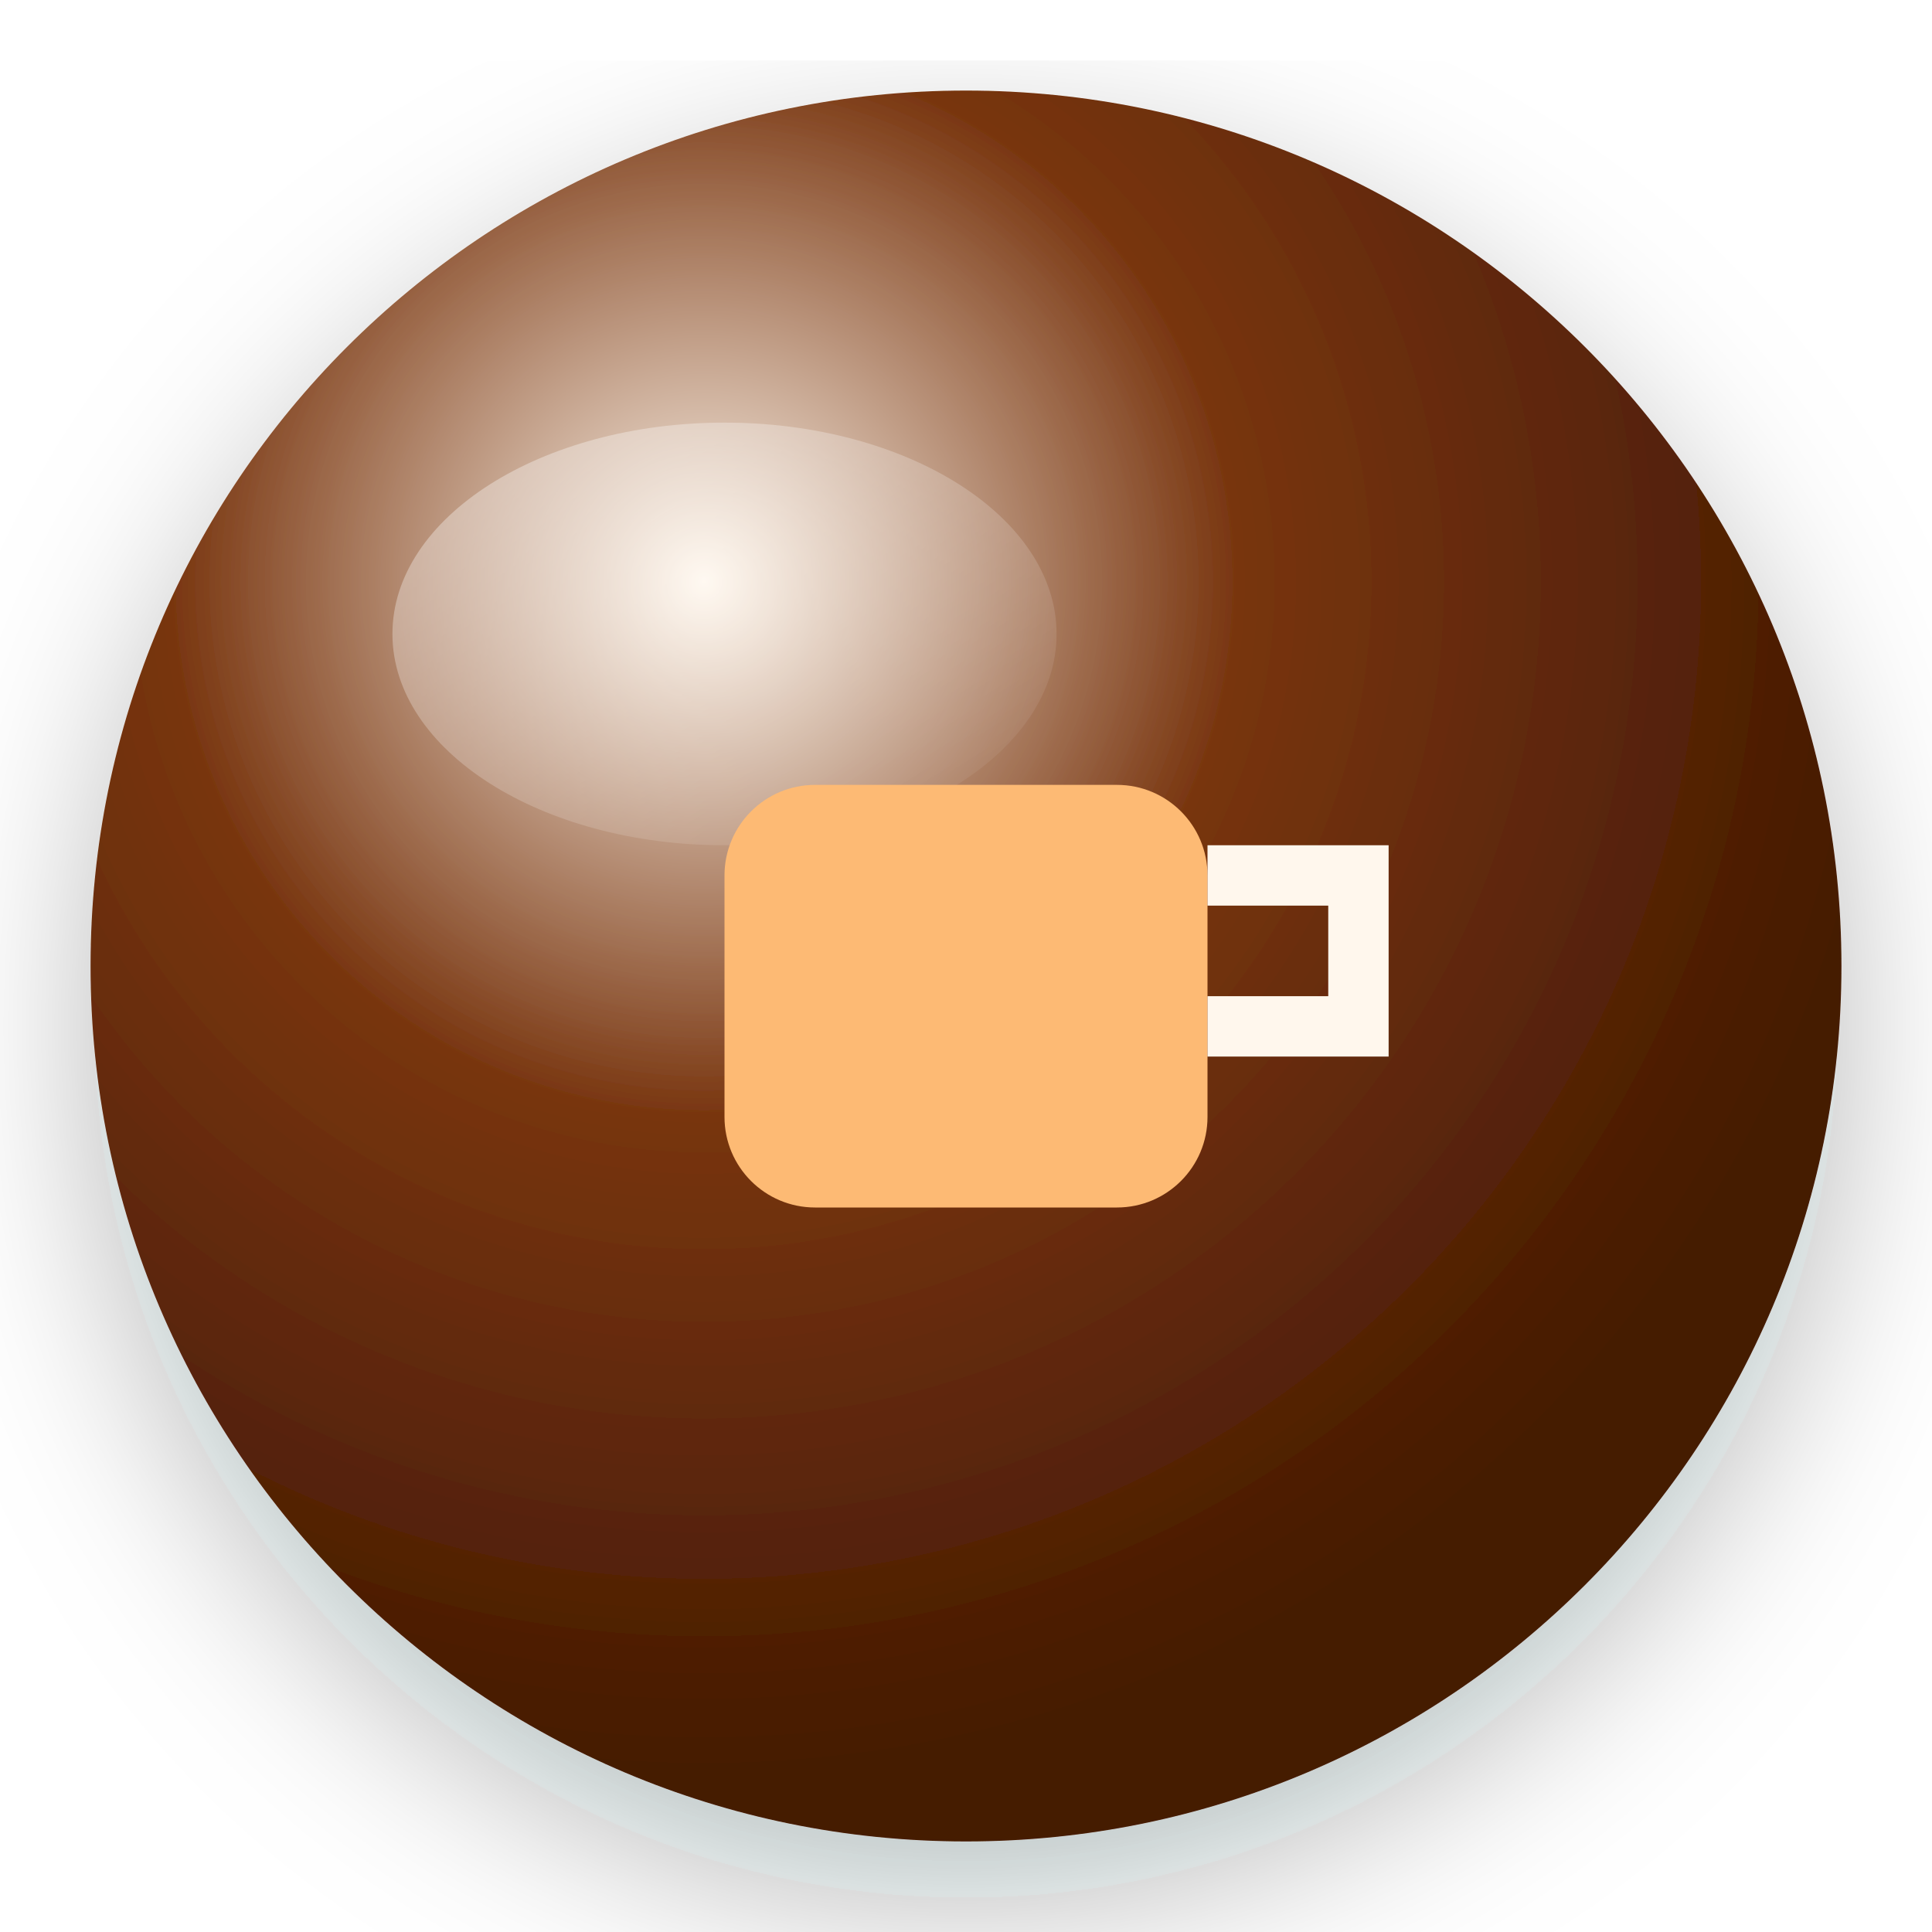
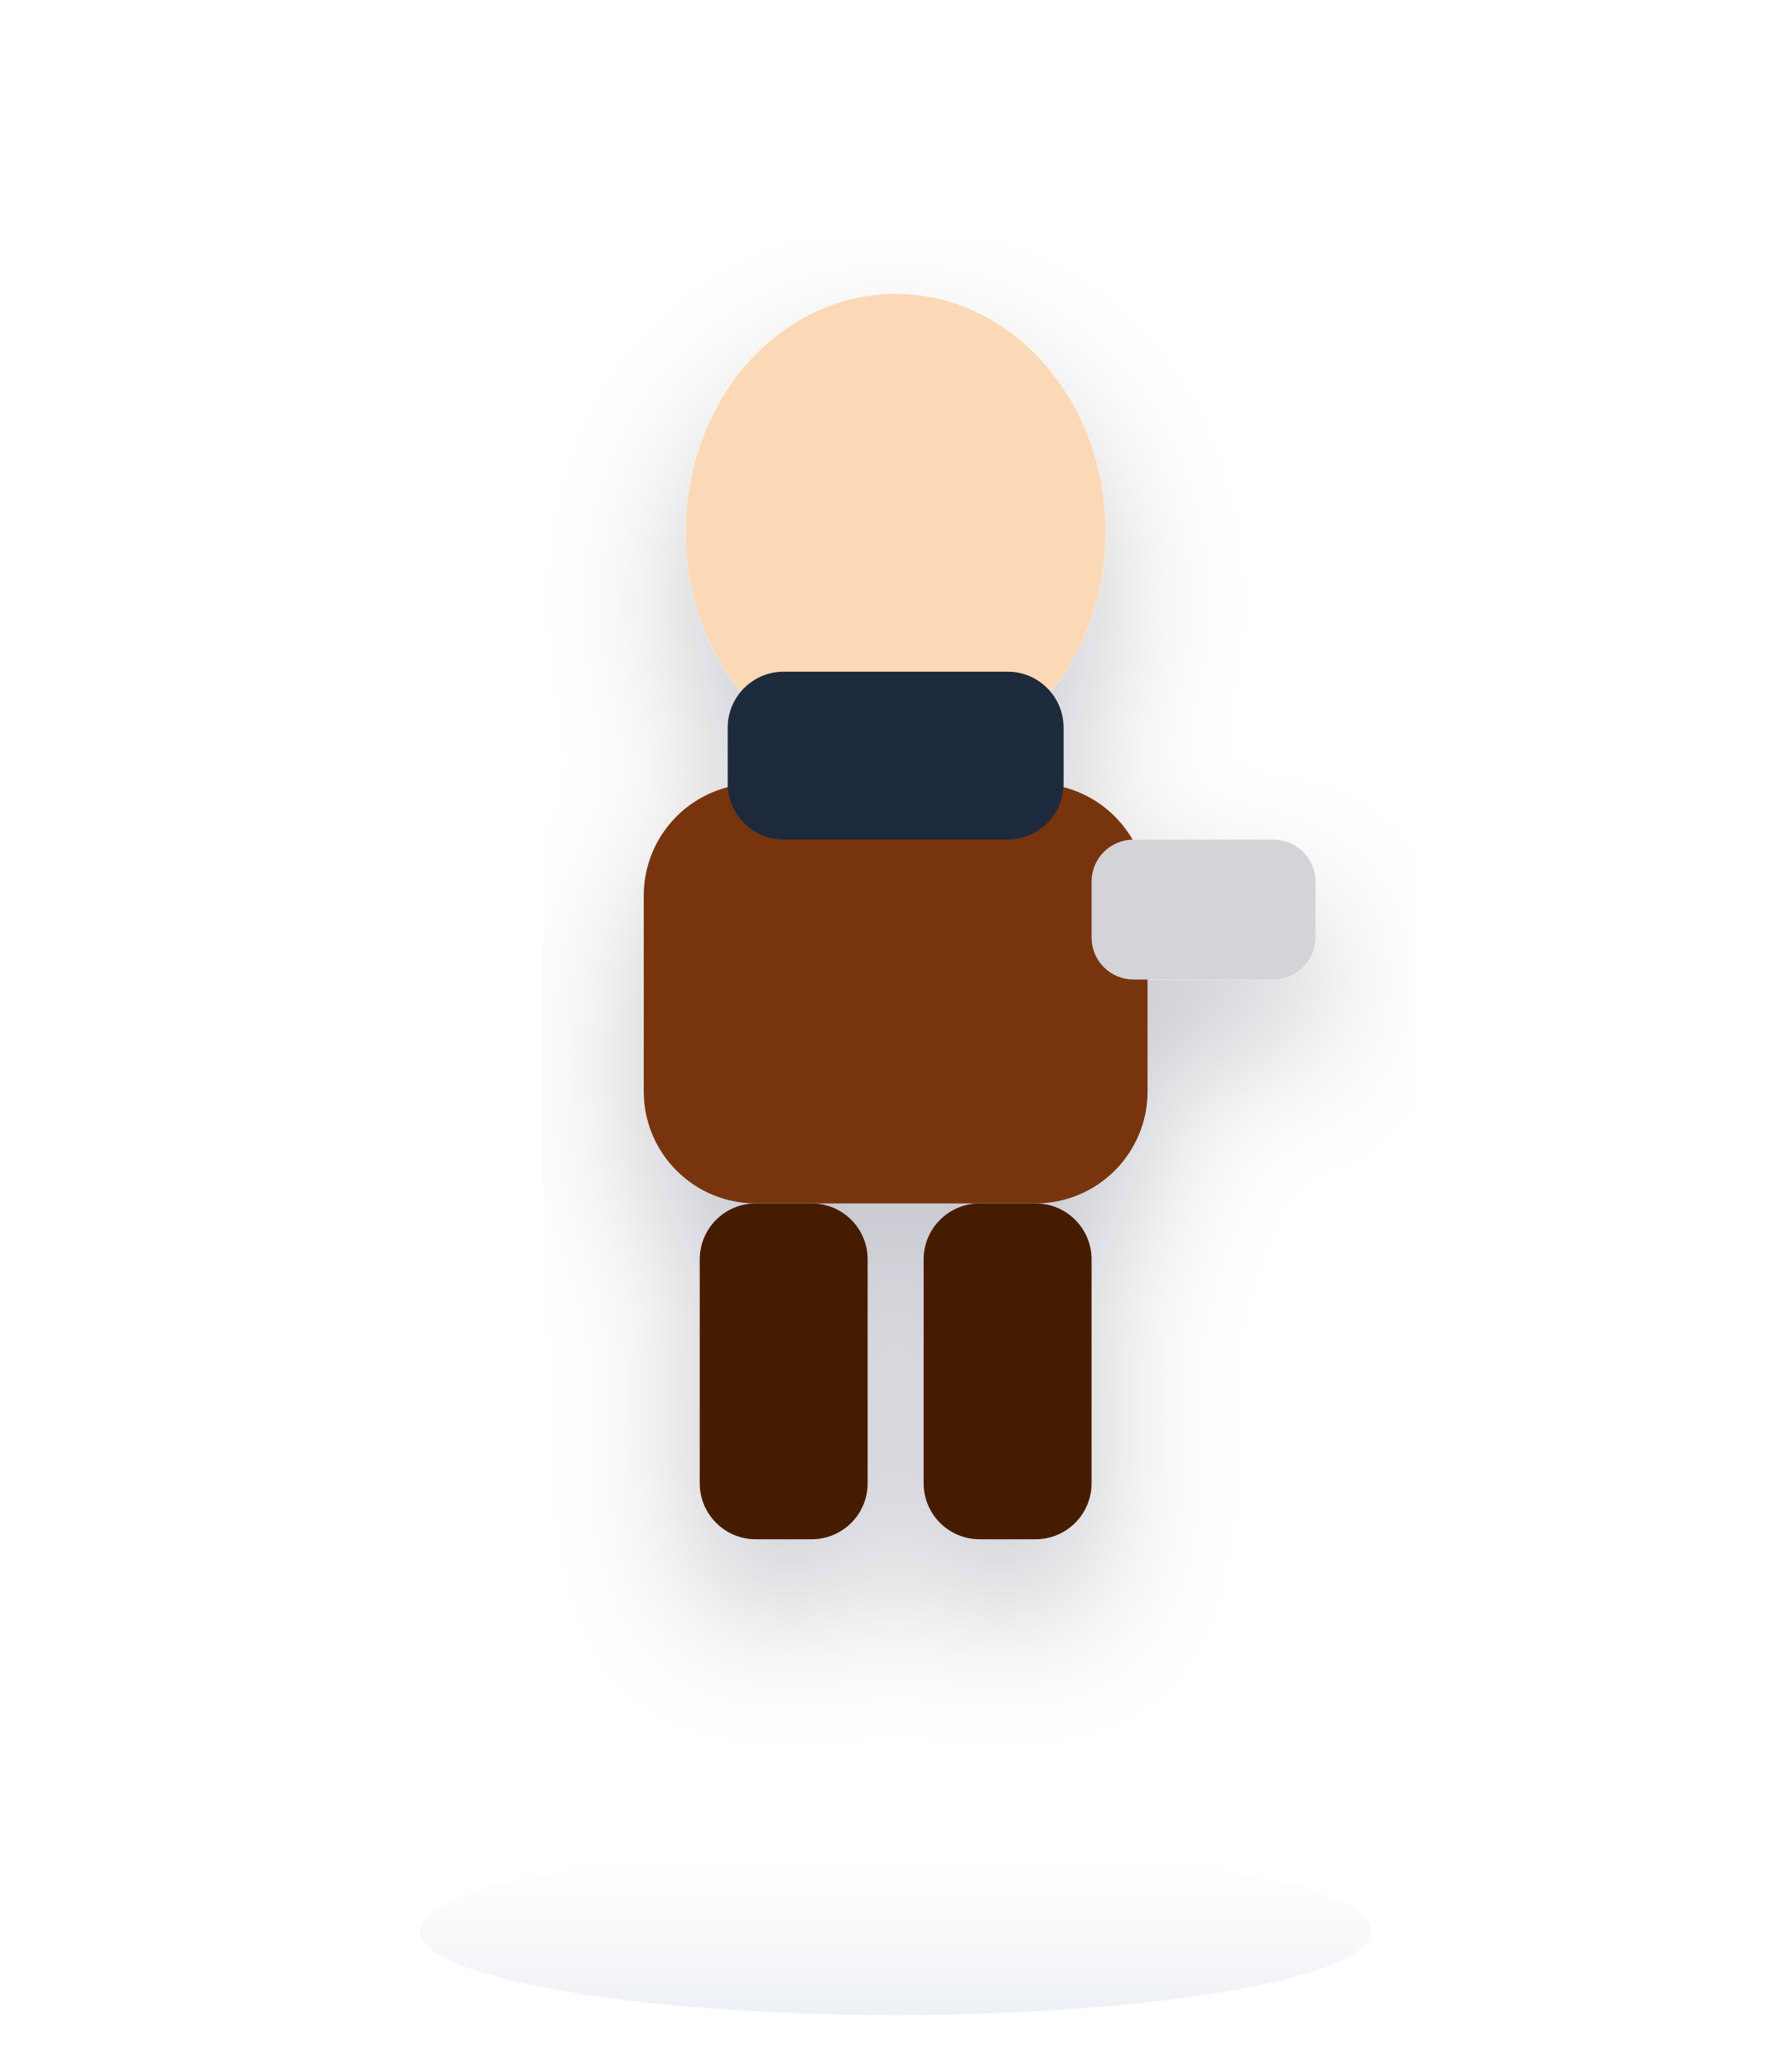
- <svg xmlns="http://www.w3.org/2000/svg" viewBox="0 0 128 128" role="img" aria-hidden="true">
+ <svg xmlns="http://www.w3.org/2000/svg" viewBox="0 0 128 148" role="img" aria-hidden="true">
  <defs>
-     <radialGradient id="sphere" cx="35%" cy="28%" r="68%">
-       <stop offset="0%" stop-color="#fff7ed" />
-       <stop offset="45%" stop-color="#78350f" />
-       <stop offset="100%" stop-color="#451a03" />
-     </radialGradient>
-     <filter id="depth" x="-20%" y="-20%" width="140%" height="140%">
-       <feDropShadow dx="0" dy="4" stdDeviation="6" flood-color="#0f172a" flood-opacity="0.28" />
+     <filter id="charShadow" x="-15%" y="-10%" width="130%" height="130%">
+       <feDropShadow dx="0" dy="5" stdDeviation="5" flood-color="#0f172a" flood-opacity="0.22" />
    </filter>
-     <linearGradient id="shine" x1="0" y1="0" x2="1" y2="1">
-       <stop offset="0%" stop-color="#ffffff" stop-opacity="0.55" />
-       <stop offset="100%" stop-color="#ffffff" stop-opacity="0" />
+     <linearGradient id="floor" x1="0" y1="0" x2="0" y2="1">
+       <stop offset="0%" stop-color="#e2e8f0" stop-opacity="0" />
+       <stop offset="100%" stop-color="#cbd5e1" stop-opacity="0.35" />
    </linearGradient>
  </defs>
-   <circle cx="64" cy="64" r="58" fill="url(#sphere)" filter="url(#depth)" />
-   <ellipse cx="48" cy="42" rx="22" ry="14" fill="url(#shine)" opacity="0.75" />
-   <rect x="48" y="52" width="32" height="28" rx="6" fill="#fdba74" />
-   <path d="M80 58 H90 V68 H80" fill="none" stroke="#fff7ed" stroke-width="4" />
+   <ellipse cx="64" cy="138" rx="34" ry="6" fill="url(#floor)" />
+   <g filter="url(#charShadow)">
+     <ellipse cx="64" cy="38" rx="15" ry="17" fill="#fcd9b6" />
+     <rect x="46" y="56" width="36" height="30" rx="8" fill="#78350f" />
+     <rect x="52" y="48" width="24" height="12" rx="4" fill="#1e293b" />
+     <rect x="78" y="60" width="16" height="10" rx="3" fill="#d4d4d8" />
+     <rect x="50" y="86" width="12" height="24" rx="4" fill="#451a03" />
+     <rect x="66" y="86" width="12" height="24" rx="4" fill="#451a03" />
+   </g>
</svg>
